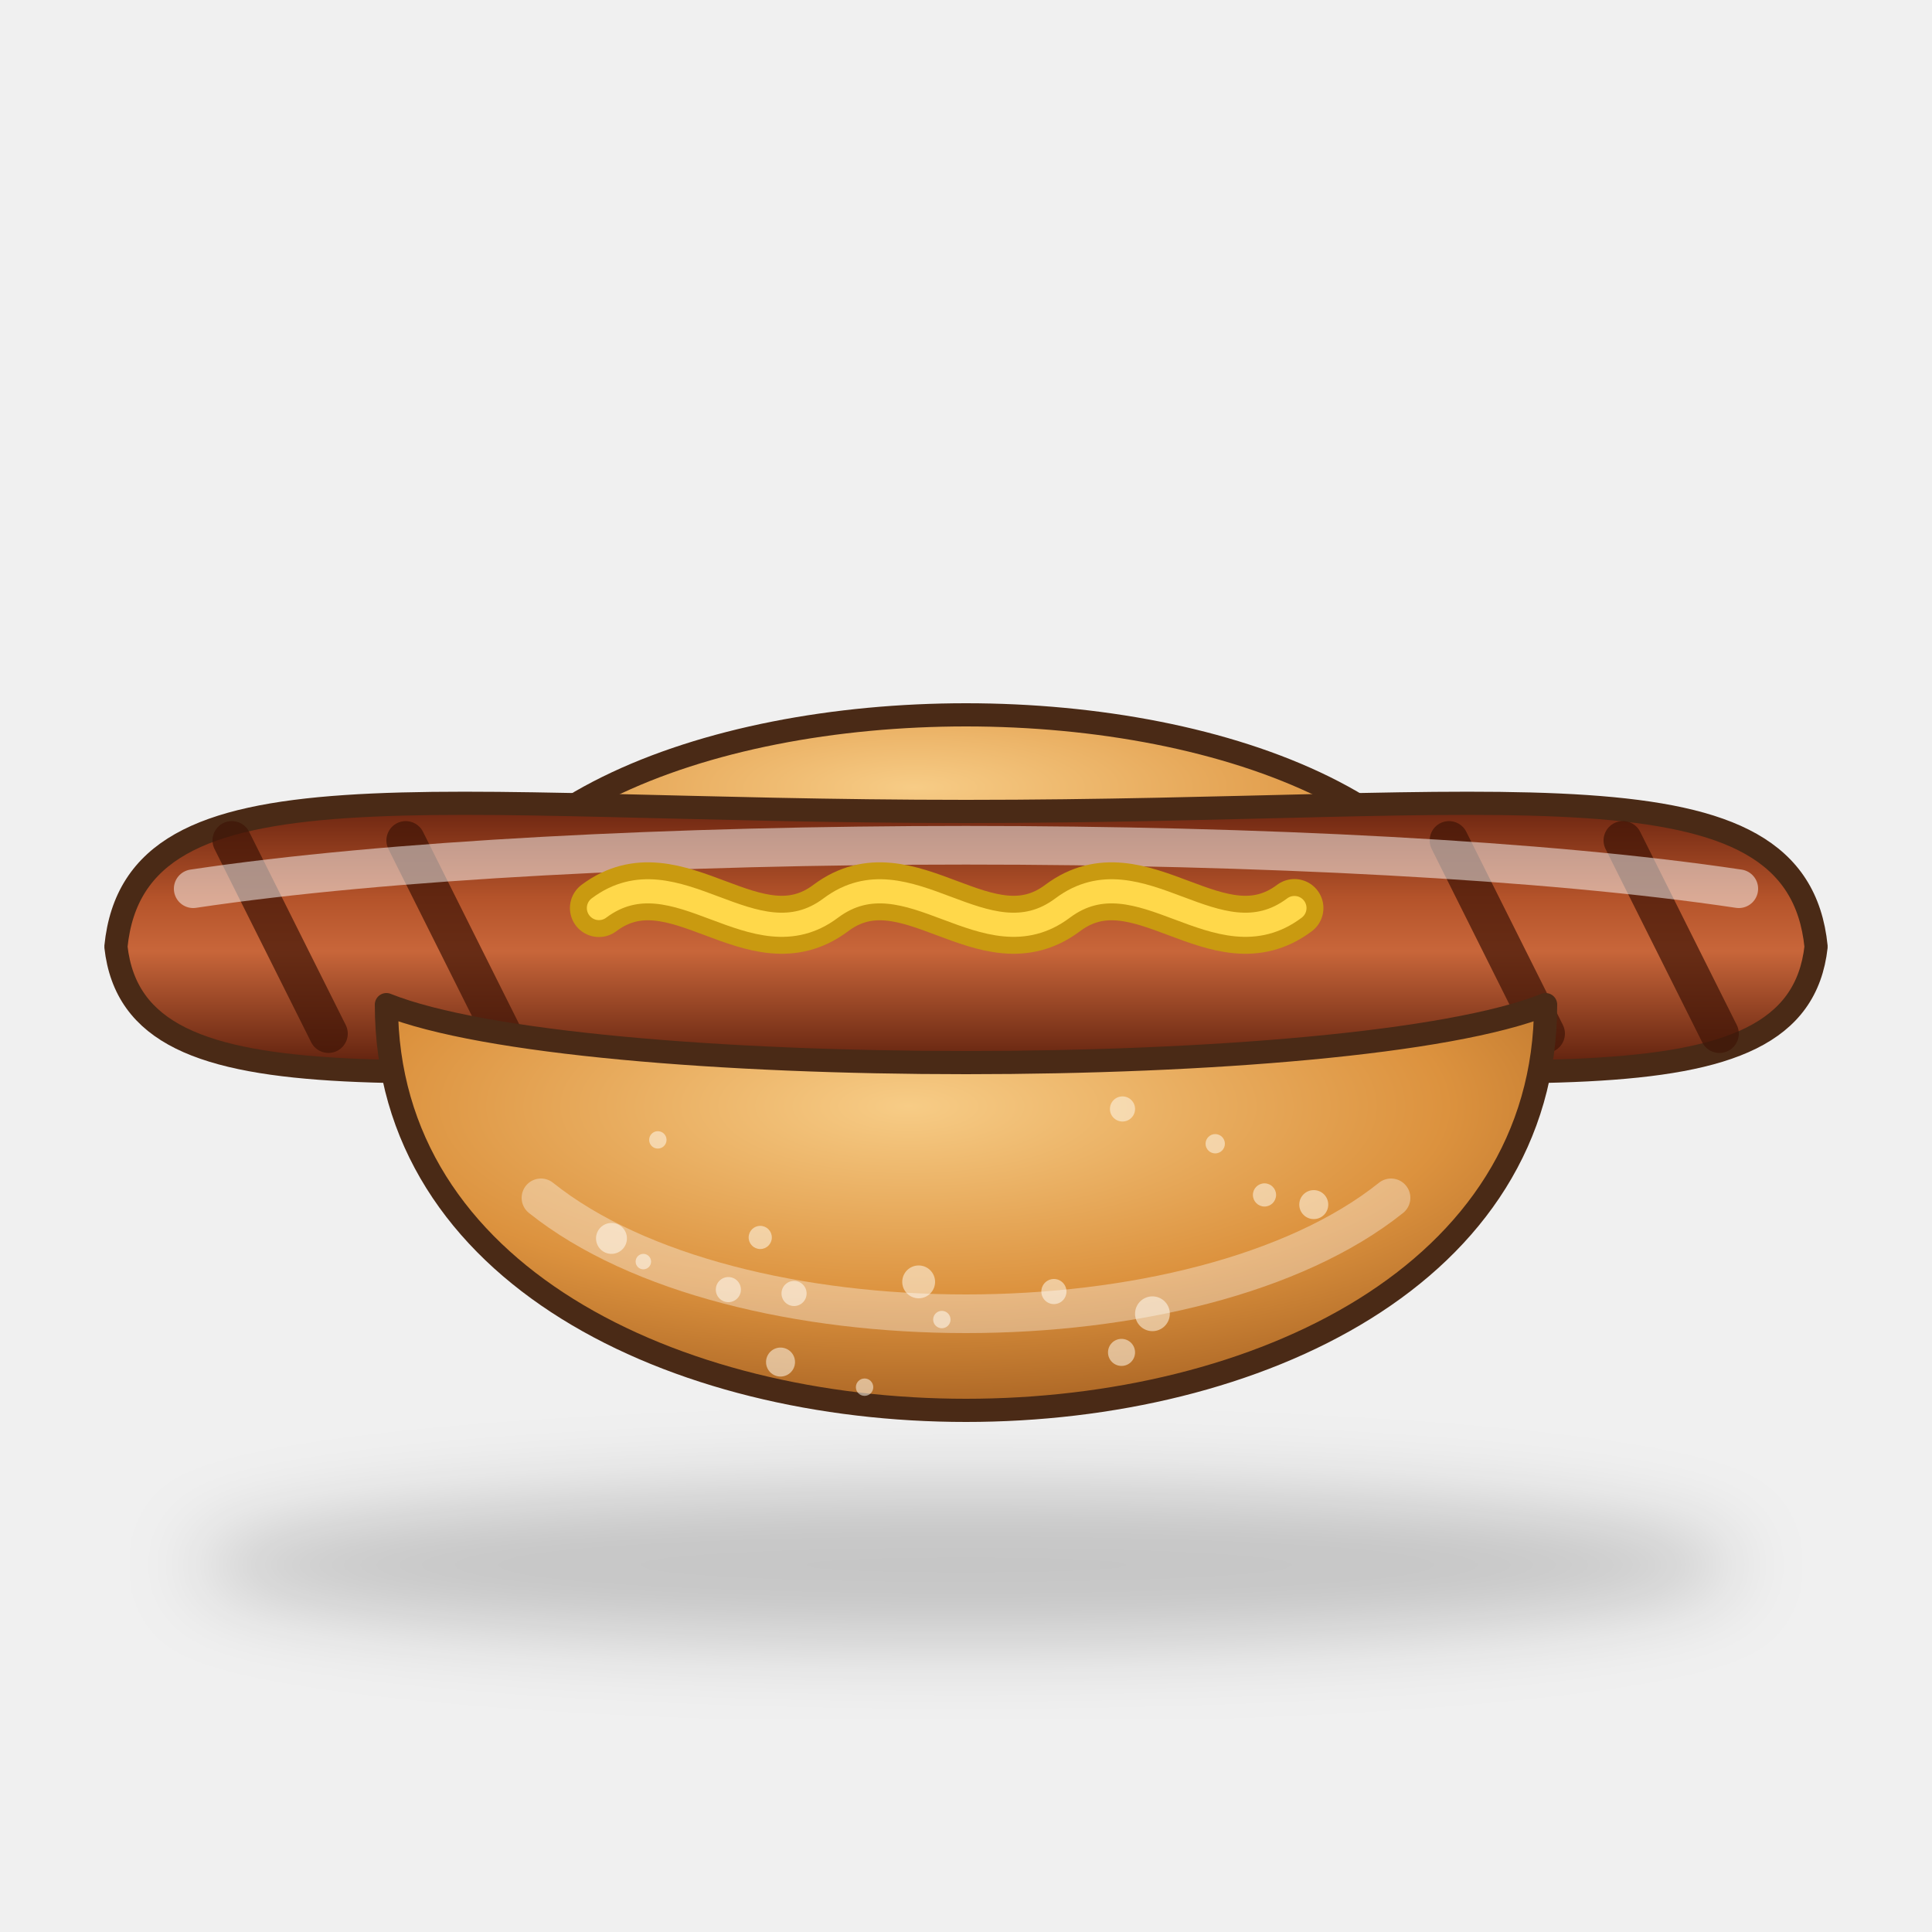
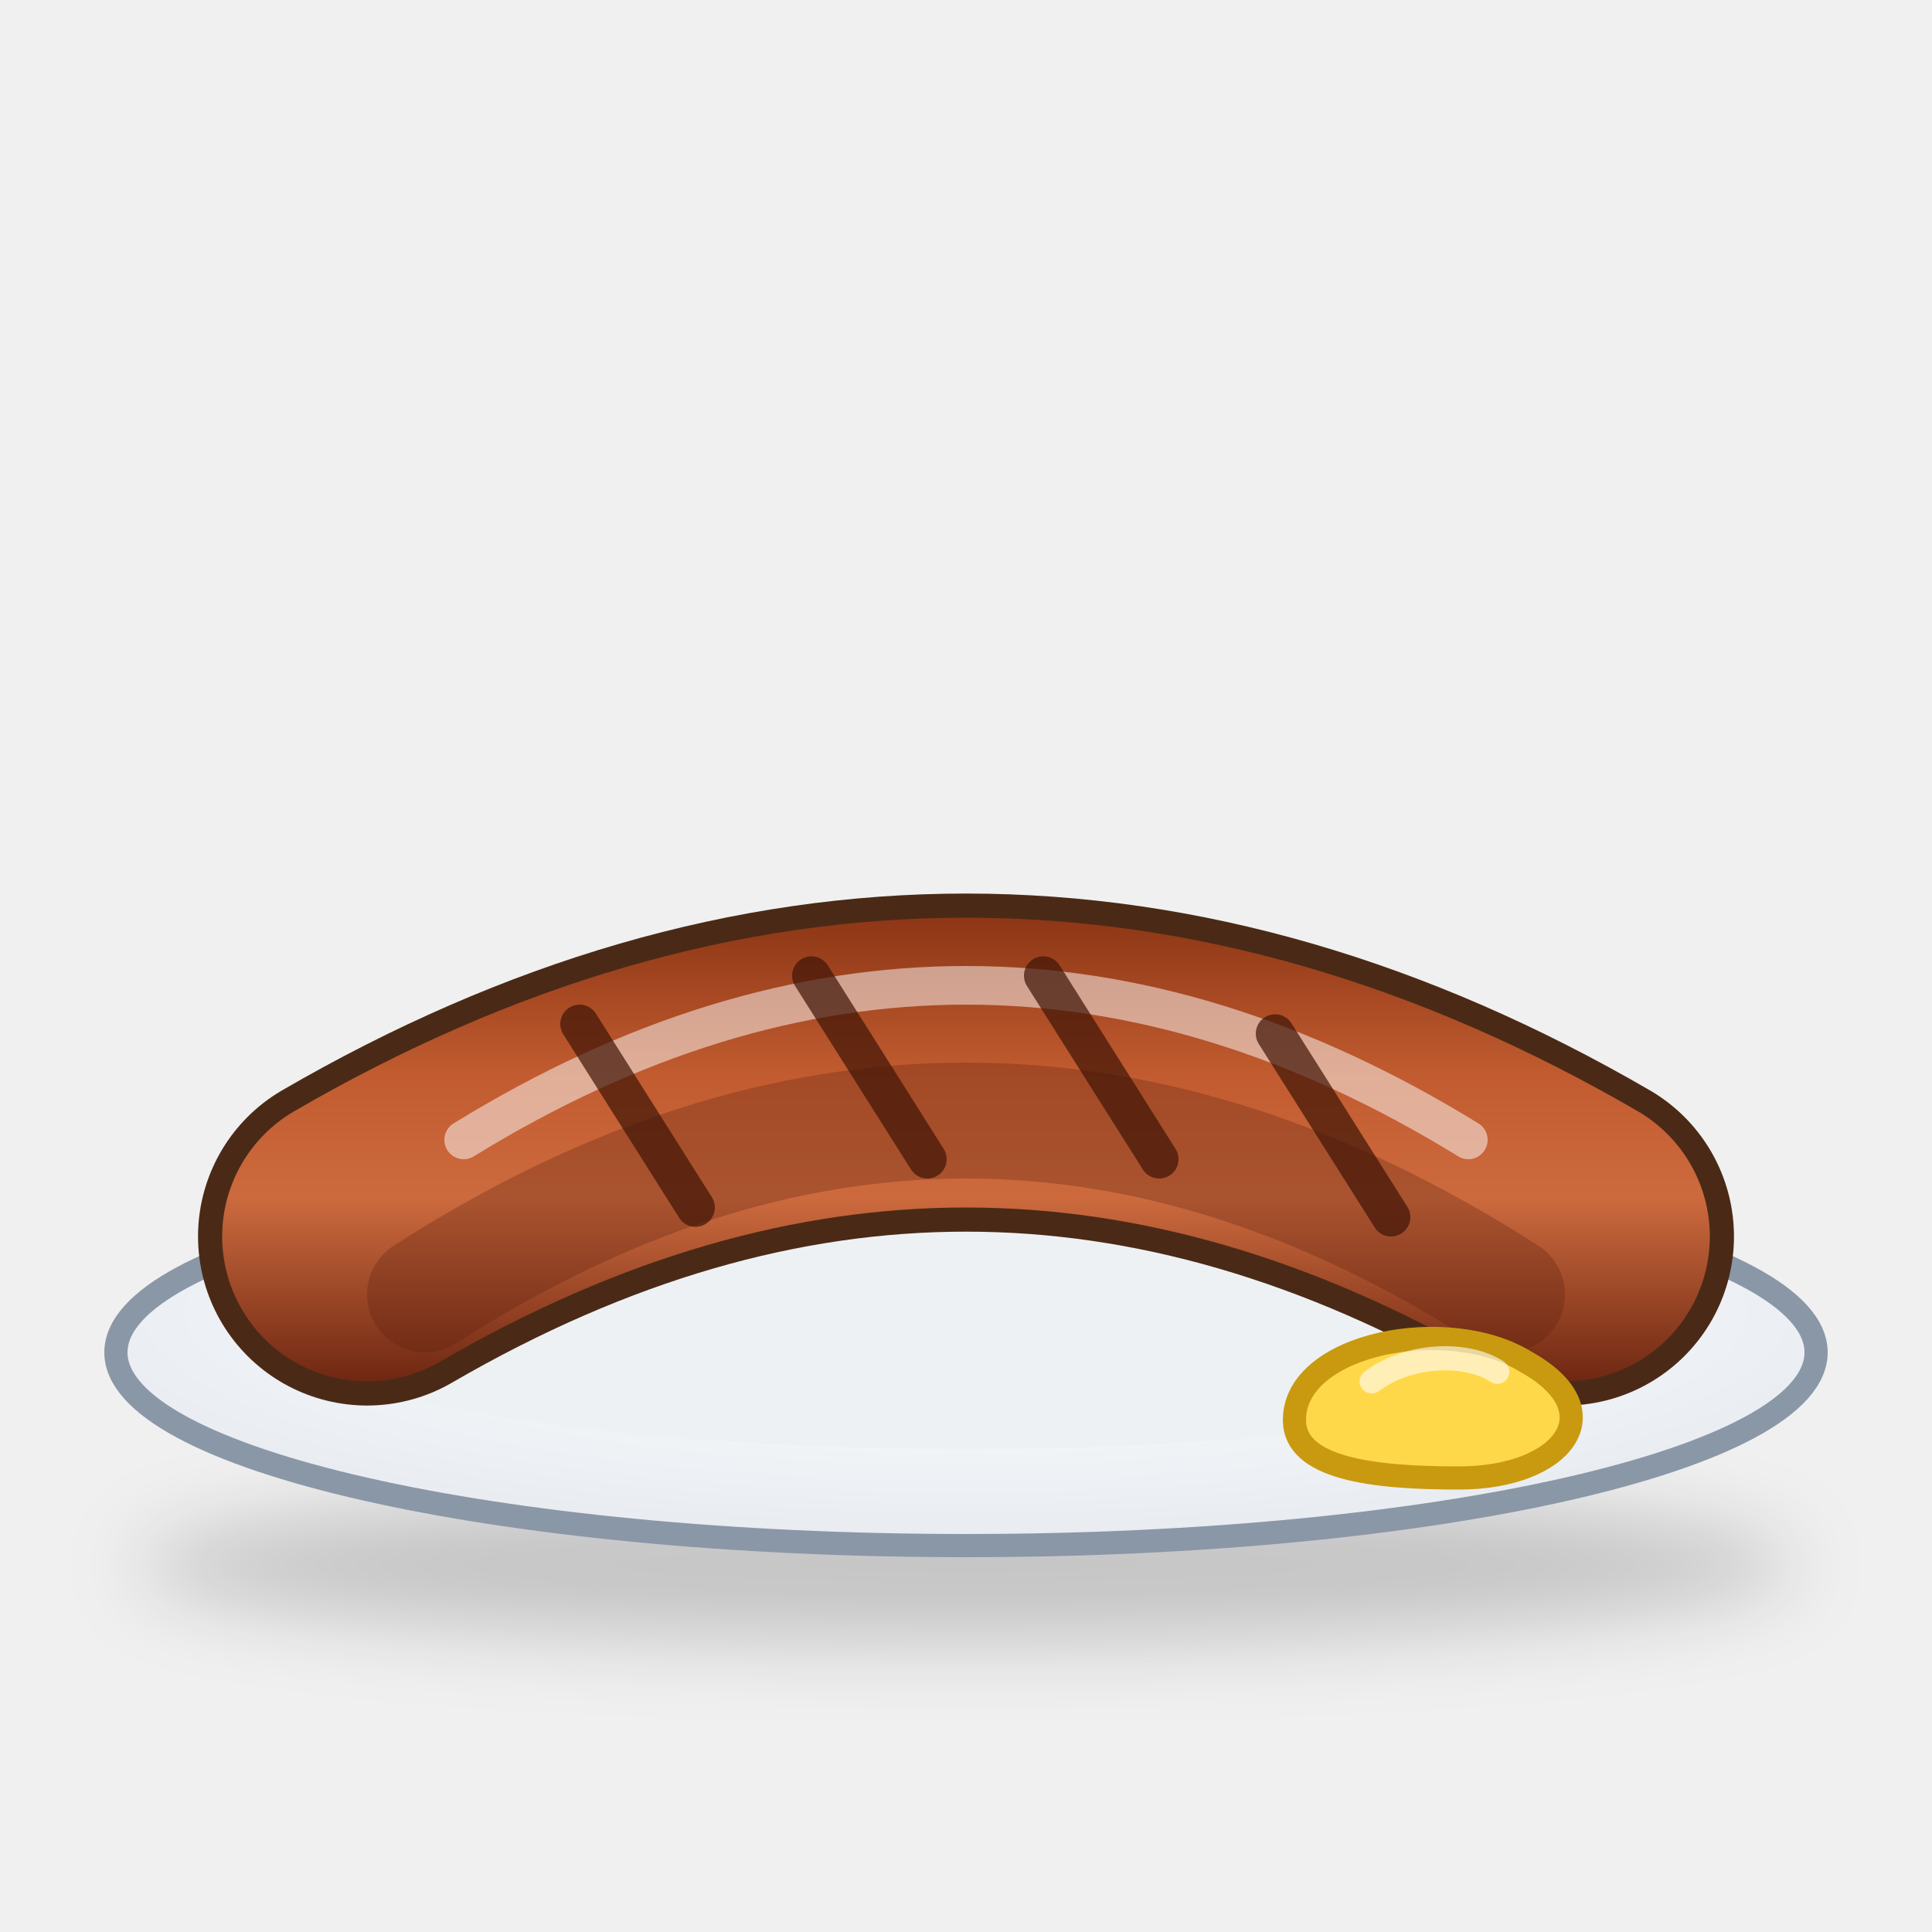
- <svg xmlns="http://www.w3.org/2000/svg" width="200" height="200" viewBox="0 0 200 200" role="img" aria-label="Wurst im Brötchen">
+ <svg xmlns="http://www.w3.org/2000/svg" width="200" height="200" viewBox="0 0 200 200" role="img" aria-label="Bratwurst">
  <defs>
    <filter id="weich" x="-50%" y="-50%" width="200%" height="200%">
      <feGaussianBlur stdDeviation="4" />
    </filter>
-     <radialGradient id="bw2" cx="0.45" cy="0.25" r="0.85">
-       <stop offset="0" stop-color="#f7cc86" />
-       <stop offset="0.55" stop-color="#dc923e" />
-       <stop offset="1" stop-color="#9a561c" />
+     <linearGradient id="wu4" gradientUnits="userSpaceOnUse" x1="0" y1="94" x2="0" y2="144">
+       <stop offset="0" stop-color="#8a3414" />
+       <stop offset="0.35" stop-color="#c25c30" />
+       <stop offset="0.6" stop-color="#cc6a3e" />
+       <stop offset="1" stop-color="#6a2410" />
+     </linearGradient>
+     <radialGradient id="te4" cx="0.5" cy="0.4" r="0.7">
+       <stop offset="0" stop-color="#ffffff" />
+       <stop offset="1" stop-color="#e3e8ee" />
    </radialGradient>
-     <linearGradient id="wu2" x1="0" y1="0" x2="0" y2="1">
-       <stop offset="0" stop-color="#6a2410" />
-       <stop offset="0.35" stop-color="#b4532a" />
-       <stop offset="0.55" stop-color="#c8663a" />
-       <stop offset="1" stop-color="#5b1e0c" />
-     </linearGradient>
-     <linearGradient id="kr2" x1="0" y1="0" x2="0" y2="1">
-       <stop offset="0" stop-color="#fff2d6" />
-       <stop offset="1" stop-color="#ecd09a" />
-     </linearGradient>
  </defs>
-   <ellipse cx="100" cy="162" rx="80" ry="8" fill="#000" opacity=".18" filter="url(#weich)" />
+   <ellipse cx="100" cy="162" rx="86" ry="8" fill="#000" opacity=".18" filter="url(#weich)" />
  <g stroke="#4a2a16" stroke-width="2.4" stroke-linejoin="round" stroke-linecap="round">
-     <path d="M46 104 C 46 64, 154 64, 154 104 Z" fill="url(#bw2)" />
-     <path d="M54 104 C 58 84, 142 84, 146 104 Z" fill="url(#kr2)" />
-     <circle cx="85.9" cy="90.1" r="1.3" fill="#d8b47a" stroke="none" opacity="0.6" />
-     <circle cx="89.3" cy="88.8" r="1.2" fill="#d8b47a" stroke="none" opacity="0.6" />
-     <circle cx="94.0" cy="99.6" r="0.9" fill="#d8b47a" stroke="none" opacity="0.6" />
-     <circle cx="77.9" cy="96.8" r="1.6" fill="#d8b47a" stroke="none" opacity="0.6" />
-     <circle cx="106.2" cy="93.6" r="1.6" fill="#d8b47a" stroke="none" opacity="0.6" />
-     <circle cx="63.7" cy="100.0" r="1.0" fill="#d8b47a" stroke="none" opacity="0.6" />
-     <circle cx="84.7" cy="99.4" r="0.9" fill="#d8b47a" stroke="none" opacity="0.6" />
-     <circle cx="106.5" cy="96.9" r="1.1" fill="#d8b47a" stroke="none" opacity="0.6" />
-     <circle cx="103.8" cy="88.9" r="0.8" fill="#d8b47a" stroke="none" opacity="0.6" />
-     <circle cx="76.5" cy="97.5" r="1.1" fill="#d8b47a" stroke="none" opacity="0.6" />
-     <path d="M12 98 C 14 78, 44 84, 100 84 C 156 84, 186 78, 188 98 C 186 116, 156 110, 100 110 C 44 110, 14 116, 12 98 Z" fill="url(#wu2)" />
-     <path d="M24 87 l10 20" stroke="#3e1406" stroke-width="4" opacity=".7" />
-     <path d="M42 87 l10 20" stroke="#3e1406" stroke-width="4" opacity=".7" />
-     <path d="M150 87 l10 20" stroke="#3e1406" stroke-width="4" opacity=".7" />
-     <path d="M168 87 l10 20" stroke="#3e1406" stroke-width="4" opacity=".7" />
-     <path d="M20 92 C 60 86, 140 86, 180 92" fill="none" stroke="#fff" stroke-width="4" opacity="0.5" />
-     <path d="M62 94 C 70 88, 78 100, 86 94 C 94 88, 102 100, 110 94 C 118 88, 126 100, 134 94" fill="none" stroke="#c99a10" stroke-width="6" />
-     <path d="M62 94 C 70 88, 78 100, 86 94 C 94 88, 102 100, 110 94 C 118 88, 126 100, 134 94" fill="none" stroke="#ffd84a" stroke-width="2.5" />
-     <path d="M40 104 C 40 160, 160 160, 160 104 C 140 112, 60 112, 40 104 Z" fill="url(#bw2)" />
-     <circle cx="82.2" cy="133.9" r="1.3" fill="#fff8ea" stroke="none" opacity="0.55" />
-     <circle cx="80.8" cy="141.0" r="1.5" fill="#fff8ea" stroke="none" opacity="0.55" />
-     <circle cx="75.4" cy="133.5" r="1.3" fill="#fff8ea" stroke="none" opacity="0.55" />
-     <circle cx="63.3" cy="128.2" r="1.6" fill="#fff8ea" stroke="none" opacity="0.55" />
-     <circle cx="66.6" cy="130.6" r="0.8" fill="#fff8ea" stroke="none" opacity="0.55" />
-     <circle cx="116.1" cy="140.0" r="1.4" fill="#fff8ea" stroke="none" opacity="0.55" />
-     <circle cx="136.0" cy="124.7" r="1.5" fill="#fff8ea" stroke="none" opacity="0.55" />
-     <circle cx="109.1" cy="133.7" r="1.3" fill="#fff8ea" stroke="none" opacity="0.55" />
-     <circle cx="97.5" cy="136.6" r="0.9" fill="#fff8ea" stroke="none" opacity="0.55" />
-     <circle cx="119.3" cy="136.0" r="1.8" fill="#fff8ea" stroke="none" opacity="0.55" />
-     <circle cx="130.9" cy="123.7" r="1.2" fill="#fff8ea" stroke="none" opacity="0.55" />
-     <circle cx="116.2" cy="114.8" r="1.3" fill="#fff8ea" stroke="none" opacity="0.55" />
-     <circle cx="68.1" cy="118.0" r="0.9" fill="#fff8ea" stroke="none" opacity="0.55" />
-     <circle cx="125.8" cy="118.4" r="1.0" fill="#fff8ea" stroke="none" opacity="0.55" />
-     <circle cx="89.5" cy="143.6" r="0.9" fill="#fff8ea" stroke="none" opacity="0.55" />
-     <circle cx="95.1" cy="132.7" r="1.7" fill="#fff8ea" stroke="none" opacity="0.55" />
-     <circle cx="78.7" cy="128.1" r="1.2" fill="#fff8ea" stroke="none" opacity="0.55" />
-     <path d="M56 124 C 76 140, 124 140, 144 124" fill="none" stroke="#fff" stroke-width="4" opacity="0.35" />
+     <ellipse cx="100" cy="140" rx="88" ry="20" fill="url(#te4)" stroke="#8a97a6" />
+     <ellipse cx="100" cy="138" rx="70" ry="12" fill="#eef1f4" stroke="none" />
+     <path d="M38 128 Q100 92 162 128" fill="none" stroke="#4a2a16" stroke-width="35" />
+     <path d="M38 128 Q100 92 162 128" fill="none" stroke="url(#wu4)" stroke-width="30" />
+     <path d="M44 134 Q100 98 156 134" fill="none" stroke="#5b1e0c" stroke-width="12" opacity=".3" />
+     <path d="M48 118 Q100 86 152 118" fill="none" stroke="#fff" stroke-width="4" opacity=".5" />
+     <path d="M60 106 l12 19" stroke="#3e1406" stroke-width="4" opacity=".7" />
+     <path d="M84 101 l12 19" stroke="#3e1406" stroke-width="4" opacity=".7" />
+     <path d="M108 101 l12 19" stroke="#3e1406" stroke-width="4" opacity=".7" />
+     <path d="M132 107 l12 19" stroke="#3e1406" stroke-width="4" opacity=".7" />
+     <path d="M134 147 C 134 139, 150 136, 158 141 C 167 146, 162 153, 151 153 C 142 153, 134 152, 134 147 Z" fill="#ffd84a" stroke="#c99a10" />
+     <path d="M142 143 C 146 140, 152 140, 155 142" fill="none" stroke="#fff" stroke-width="2.5" opacity=".6" />
  </g>
</svg>
